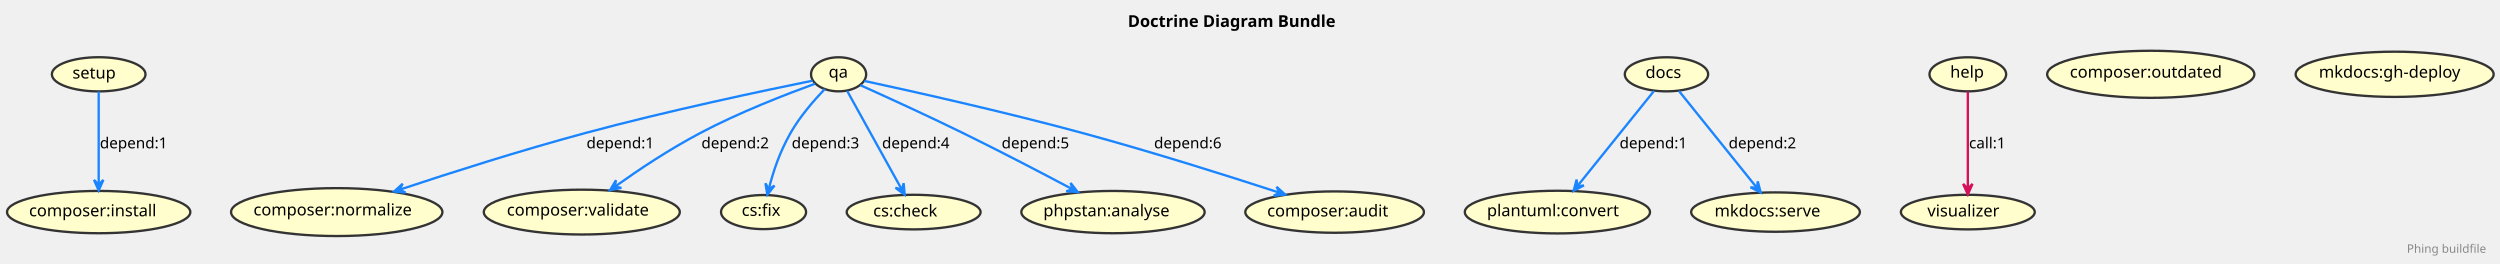
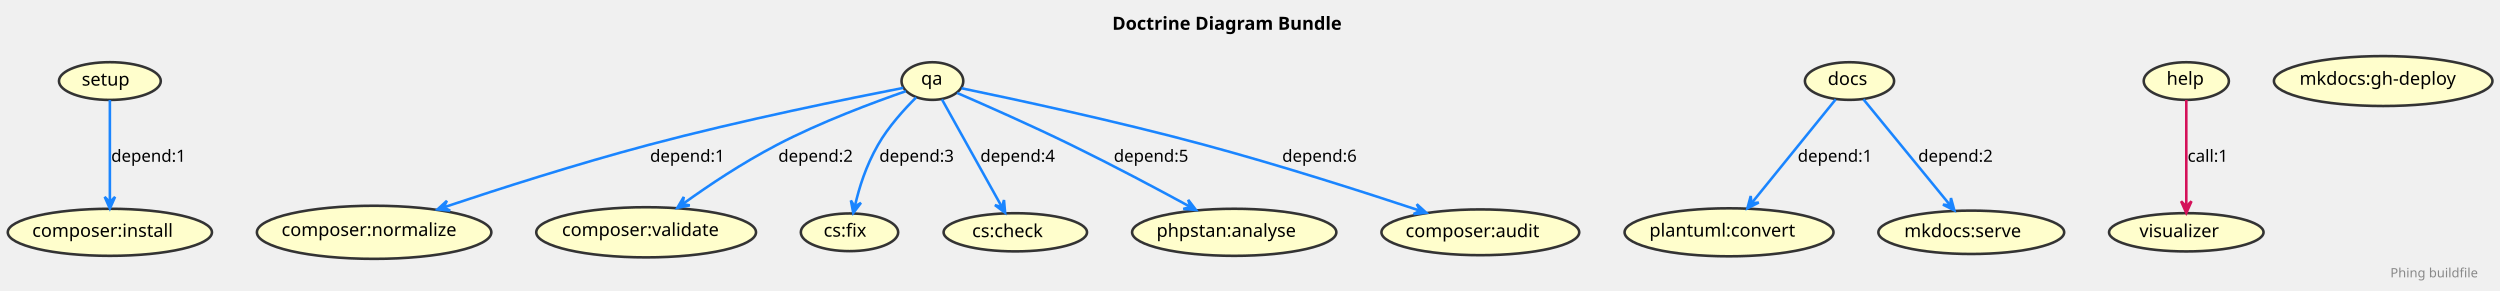
- <svg xmlns="http://www.w3.org/2000/svg" contentStyleType="text/css" height="225px" preserveAspectRatio="none" style="width:2132px;height:225px;background:#FFFFFF;" version="1.1" viewBox="0 0 2132 225" width="2132px" zoomAndPan="magnify">
+ <svg xmlns="http://www.w3.org/2000/svg" contentStyleType="text/css" data-diagram-type="DESCRIPTION" height="224px" preserveAspectRatio="none" style="width:1930px;height:224px;background:#FFFFFF;" version="1.1" viewBox="0 0 1930 224" width="1930px" zoomAndPan="magnify">
  <defs />
  <g>
-     <text fill="#000000" font-family="sans-serif" font-size="14" font-weight="bold" lengthAdjust="spacing" textLength="195" x="961.791" y="22.995">Doctrine Diagram Bundle</text>
+     <text fill="#000000" font-family="sans-serif" font-size="14" font-weight="bold" lengthAdjust="spacing" textLength="198.892" x="858.643" y="22.995">Doctrine Diagram Bundle</text>
    <g id="elem_setup">
-       <ellipse cx="84.164" cy="63.369" fill="#FFFECC" rx="39.924" ry="14.572" style="stroke:#333333;stroke-width:2.0;" />
-       <text fill="#000000" font-family="sans-serif" font-size="14" lengthAdjust="spacing" textLength="40" x="61.781" y="66.962">setup</text>
+       <ellipse cx="84.822" cy="62.572" fill="#FFFECC" rx="39.302" ry="14.565" style="stroke:#333333;stroke-width:2;" />
+       <text fill="#000000" font-family="sans-serif" font-size="14" lengthAdjust="spacing" textLength="39.156" x="63.083" y="66.107">setup</text>
    </g>
    <g id="elem_composer:install">
-       <ellipse cx="84.155" cy="180.868" fill="#FFFECC" rx="78.155" ry="18.031" style="stroke:#333333;stroke-width:2.0;" />
-       <text fill="#000000" font-family="sans-serif" font-size="14" lengthAdjust="spacing" textLength="114" x="24.766" y="184.453">composer:install</text>
+       <ellipse cx="84.817" cy="179.34" fill="#FFFECC" rx="78.817" ry="18.163" style="stroke:#333333;stroke-width:2;" />
+       <text fill="#000000" font-family="sans-serif" font-size="14" lengthAdjust="spacing" textLength="115.637" x="24.875" y="182.852">composer:install</text>
    </g>
    <g id="elem_qa">
-       <ellipse cx="715.156" cy="63.37" fill="#FFFECC" rx="23.506" ry="14.524" style="stroke:#333333;stroke-width:2.0;" />
-       <text fill="#000000" font-family="sans-serif" font-size="14" lengthAdjust="spacing" textLength="17" x="706.656" y="66.217">qa</text>
+       <ellipse cx="719.816" cy="62.571" fill="#FFFECC" rx="23.835" ry="14.524" style="stroke:#333333;stroke-width:2;" />
+       <text fill="#000000" font-family="sans-serif" font-size="14" lengthAdjust="spacing" textLength="17.466" x="711.083" y="65.417">qa</text>
    </g>
    <g id="elem_composer:normalize">
-       <ellipse cx="287.164" cy="180.87" fill="#FFFECC" rx="90.114" ry="20.423" style="stroke:#333333;stroke-width:2.0;" />
-       <text fill="#000000" font-family="sans-serif" font-size="14" lengthAdjust="spacing" textLength="142" x="216.164" y="183.716">composer:normalize</text>
+       <ellipse cx="288.816" cy="179.338" fill="#FFFECC" rx="90.506" ry="20.501" style="stroke:#333333;stroke-width:2;" />
+       <text fill="#000000" font-family="sans-serif" font-size="14" lengthAdjust="spacing" textLength="142.885" x="217.373" y="182.185">composer:normalize</text>
    </g>
    <g id="elem_composer:validate">
-       <ellipse cx="496.156" cy="180.87" fill="#FFFECC" rx="83.566" ry="19.113" style="stroke:#333333;stroke-width:2.0;" />
-       <text fill="#000000" font-family="sans-serif" font-size="14" lengthAdjust="spacing" textLength="127" x="432.252" y="183.854">composer:validate</text>
+       <ellipse cx="498.815" cy="179.334" fill="#FFFECC" rx="84.835" ry="19.367" style="stroke:#333333;stroke-width:2;" />
+       <text fill="#000000" font-family="sans-serif" font-size="14" lengthAdjust="spacing" textLength="129.944" x="433.843" y="182.181">composer:validate</text>
    </g>
    <g id="elem_cs:fix">
-       <ellipse cx="651.162" cy="180.864" fill="#FFFECC" rx="36.272" ry="14.537" style="stroke:#333333;stroke-width:2.0;" />
-       <text fill="#000000" font-family="sans-serif" font-size="14" lengthAdjust="spacing" textLength="35" x="632.536" y="184.101">cs:fix</text>
+       <ellipse cx="655.816" cy="179.334" fill="#FFFECC" rx="37.586" ry="14.547" style="stroke:#333333;stroke-width:2;" />
+       <text fill="#000000" font-family="sans-serif" font-size="14" lengthAdjust="spacing" textLength="36.812" x="635.845" y="182.703">cs:fix</text>
    </g>
    <g id="elem_cs:check">
-       <ellipse cx="779.16" cy="180.868" fill="#FFFECC" rx="57.08" ry="14.751" style="stroke:#333333;stroke-width:2.0;" />
-       <text fill="#000000" font-family="sans-serif" font-size="14" lengthAdjust="spacing" textLength="63" x="744.66" y="184.615">cs:check</text>
+       <ellipse cx="783.82" cy="179.335" fill="#FFFECC" rx="55.36" ry="14.738" style="stroke:#333333;stroke-width:2;" />
+       <text fill="#000000" font-family="sans-serif" font-size="14" lengthAdjust="spacing" textLength="60.696" x="750.472" y="183.082">cs:check</text>
    </g>
    <g id="elem_phpstan:analyse">
-       <ellipse cx="949.155" cy="180.868" fill="#FFFECC" rx="78.155" ry="18.031" style="stroke:#333333;stroke-width:2.0;" />
-       <text fill="#000000" font-family="sans-serif" font-size="14" lengthAdjust="spacing" textLength="114" x="889.766" y="184.453">phpstan:analyse</text>
+       <ellipse cx="952.818" cy="179.337" fill="#FFFECC" rx="78.848" ry="18.17" style="stroke:#333333;stroke-width:2;" />
+       <text fill="#000000" font-family="sans-serif" font-size="14" lengthAdjust="spacing" textLength="115.712" x="892.851" y="182.845">phpstan:analyse</text>
    </g>
    <g id="elem_composer:audit">
-       <ellipse cx="1138.158" cy="180.87" fill="#FFFECC" rx="76.168" ry="17.634" style="stroke:#333333;stroke-width:2.0;" />
-       <text fill="#000000" font-family="sans-serif" font-size="14" lengthAdjust="spacing" textLength="109" x="1080.658" y="184.618">composer:audit</text>
+       <ellipse cx="1142.825" cy="179.336" fill="#FFFECC" rx="76.345" ry="17.669" style="stroke:#333333;stroke-width:2;" />
+       <text fill="#000000" font-family="sans-serif" font-size="14" lengthAdjust="spacing" textLength="109.45" x="1085.1" y="183.083">composer:audit</text>
    </g>
    <g id="elem_docs">
-       <ellipse cx="1421.161" cy="63.369" fill="#FFFECC" rx="35.551" ry="14.532" style="stroke:#333333;stroke-width:2.0;" />
-       <text fill="#000000" font-family="sans-serif" font-size="14" lengthAdjust="spacing" textLength="34" x="1403.268" y="66.532">docs</text>
+       <ellipse cx="1427.816" cy="62.564" fill="#FFFECC" rx="34.436" ry="14.527" style="stroke:#333333;stroke-width:2;" />
+       <text fill="#000000" font-family="sans-serif" font-size="14" lengthAdjust="spacing" textLength="32.443" x="1411.051" y="65.61">docs</text>
    </g>
    <g id="elem_plantuml:convert">
-       <ellipse cx="1328.155" cy="180.87" fill="#FFFECC" rx="78.965" ry="18.193" style="stroke:#333333;stroke-width:2.0;" />
-       <text fill="#000000" font-family="sans-serif" font-size="14" lengthAdjust="spacing" textLength="116" x="1268.09" y="184.365">plantuml:convert</text>
+       <ellipse cx="1334.818" cy="179.339" fill="#FFFECC" rx="80.658" ry="18.532" style="stroke:#333333;stroke-width:2;" />
+       <text fill="#000000" font-family="sans-serif" font-size="14" lengthAdjust="spacing" textLength="120.114" x="1273.34" y="182.646">plantuml:convert</text>
    </g>
    <g id="elem_mkdocs:serve">
-       <ellipse cx="1514.159" cy="180.863" fill="#FFFECC" rx="71.929" ry="16.786" style="stroke:#333333;stroke-width:2.0;" />
-       <text fill="#000000" font-family="sans-serif" font-size="14" lengthAdjust="spacing" textLength="98" x="1462.159" y="184.61">mkdocs:serve</text>
+       <ellipse cx="1521.818" cy="179.333" fill="#FFFECC" rx="71.728" ry="16.746" style="stroke:#333333;stroke-width:2;" />
+       <text fill="#000000" font-family="sans-serif" font-size="14" lengthAdjust="spacing" textLength="97.467" x="1470.085" y="183.08">mkdocs:serve</text>
    </g>
    <g id="elem_help">
-       <ellipse cx="1678.159" cy="63.37" fill="#FFFECC" rx="32.699" ry="14.524" style="stroke:#333333;stroke-width:2.0;" />
-       <text fill="#000000" font-family="sans-serif" font-size="14" lengthAdjust="spacing" textLength="30" x="1663.131" y="66.228">help</text>
+       <ellipse cx="1687.824" cy="62.571" fill="#FFFECC" rx="32.885" ry="14.524" style="stroke:#333333;stroke-width:2;" />
+       <text fill="#000000" font-family="sans-serif" font-size="14" lengthAdjust="spacing" textLength="30.263" x="1672.612" y="65.448">help</text>
    </g>
    <g id="elem_visualizer">
-       <ellipse cx="1678.16" cy="180.868" fill="#FFFECC" rx="57.08" ry="14.751" style="stroke:#333333;stroke-width:2.0;" />
-       <text fill="#000000" font-family="sans-serif" font-size="14" lengthAdjust="spacing" textLength="63" x="1643.66" y="184.615">visualizer</text>
-     </g>
-     <g id="elem_composer:outdated">
-       <ellipse cx="1834.162" cy="63.367" fill="#FFFECC" rx="88.352" ry="20.07" style="stroke:#333333;stroke-width:2.0;" />
-       <text fill="#000000" font-family="sans-serif" font-size="14" lengthAdjust="spacing" textLength="138" x="1765.162" y="66.214">composer:outdated</text>
+       <ellipse cx="1687.822" cy="179.336" fill="#FFFECC" rx="59.632" ry="14.769" style="stroke:#333333;stroke-width:2;" />
+       <text fill="#000000" font-family="sans-serif" font-size="14" lengthAdjust="spacing" textLength="66.418" x="1651.613" y="183.084">visualizer</text>
    </g>
    <g id="elem_mkdocs:gh-deploy">
-       <ellipse cx="2042.156" cy="63.362" fill="#FFFECC" rx="84.426" ry="19.285" style="stroke:#333333;stroke-width:2.0;" />
-       <text fill="#000000" font-family="sans-serif" font-size="14" lengthAdjust="spacing" textLength="129" x="1977.535" y="66.251">mkdocs:gh-deploy</text>
+       <ellipse cx="1839.819" cy="62.569" fill="#FFFECC" rx="84.359" ry="19.272" style="stroke:#333333;stroke-width:2;" />
+       <text fill="#000000" font-family="sans-serif" font-size="14" lengthAdjust="spacing" textLength="128.844" x="1775.254" y="65.465">mkdocs:gh-deploy</text>
    </g>
    <g id="link_setup_composer:install">
-       <path d="M84.16,78.077 C84.16,99.107 84.16,133.327 84.16,156.417 " fill="none" id="setup-to-composer:install" style="stroke:#1A85FF;stroke-width:2.0;" />
-       <polygon fill="#1A85FF" points="84.16,162.417,88.16,153.417,84.16,157.417,80.16,153.417,84.16,162.417" style="stroke:#1A85FF;stroke-width:2.0;" />
-       <text fill="#000000" font-family="sans-serif" font-size="13" lengthAdjust="spacing" textLength="60" x="85.16" y="126.504">depend:1</text>
+       <path d="M84.82,77.177 C84.82,98.077 84.82,132.057 84.82,154.997 " fill="#FFFFFF" fill-opacity="0" id="setup-to-composer:install" style="stroke:#1A85FF;stroke-width:2;" />
+       <polygon fill="#1A85FF" points="84.82,160.997,88.82,151.997,84.82,155.997,80.82,151.997,84.82,160.997" style="stroke:#1A85FF;stroke-width:2;" />
+       <text fill="#000000" font-family="sans-serif" font-size="13" lengthAdjust="spacing" textLength="61.642" x="85.82" y="124.904">depend:1</text>
    </g>
    <g id="link_qa_composer:normalize">
-       <path d="M692.93,68.807 C653.62,76.787 569.33,94.507 499.16,113.437 C442.74,128.657 384.545,147.238 341.785,161.418 " fill="none" id="qa-to-composer:normalize" style="stroke:#1A85FF;stroke-width:2.0;" />
-       <polygon fill="#1A85FF" points="336.09,163.307,345.892,164.271,340.836,161.733,343.373,156.677,336.09,163.307" style="stroke:#1A85FF;stroke-width:2.0;" />
-       <text fill="#000000" font-family="sans-serif" font-size="13" lengthAdjust="spacing" textLength="60" x="500.16" y="126.504">depend:1</text>
+       <path d="M697.28,67.857 C657.4,75.607 571.92,92.887 500.82,111.837 C444.35,126.887 386.162,145.508 343.422,159.768 " fill="#FFFFFF" fill-opacity="0" id="qa-to-composer:normalize" style="stroke:#1A85FF;stroke-width:2;" />
+       <polygon fill="#1A85FF" points="337.73,161.667,347.533,162.613,342.473,160.084,345.001,155.024,337.73,161.667" style="stroke:#1A85FF;stroke-width:2;" />
+       <text fill="#000000" font-family="sans-serif" font-size="13" lengthAdjust="spacing" textLength="61.642" x="501.82" y="124.904">depend:1</text>
    </g>
    <g id="link_qa_composer:validate">
-       <path d="M695.01,71.427 C671.09,80.107 630.28,95.867 597.16,113.437 C569.72,127.997 545.138,144.448 525.158,158.668 " fill="none" id="qa-to-composer:validate" style="stroke:#1A85FF;stroke-width:2.0;" />
-       <polygon fill="#1A85FF" points="520.27,162.147,529.922,160.187,524.344,159.248,525.283,153.669,520.27,162.147" style="stroke:#1A85FF;stroke-width:2.0;" />
-       <text fill="#000000" font-family="sans-serif" font-size="13" lengthAdjust="spacing" textLength="60" x="598.16" y="126.504">depend:2</text>
+       <path d="M699.31,70.397 C674.97,78.837 633.44,94.227 599.82,111.837 C572.29,126.247 547.72,142.736 527.76,157.016 " fill="#FFFFFF" fill-opacity="0" id="qa-to-composer:validate" style="stroke:#1A85FF;stroke-width:2;" />
+       <polygon fill="#1A85FF" points="522.88,160.507,532.527,158.523,526.947,157.598,527.872,152.017,522.88,160.507" style="stroke:#1A85FF;stroke-width:2;" />
+       <text fill="#000000" font-family="sans-serif" font-size="13" lengthAdjust="spacing" textLength="61.642" x="600.82" y="124.904">depend:2</text>
    </g>
    <g id="link_qa_cs:fix">
-       <path d="M703.37,75.947 C694.35,85.357 682.13,99.337 674.16,113.437 C664.54,130.437 659.458,146.327 655.879,160.207 " fill="none" id="qa-to-cs:fix" style="stroke:#1A85FF;stroke-width:2.0;" />
-       <polygon fill="#1A85FF" points="654.38,166.017,660.501,158.301,655.629,161.175,652.755,156.303,654.38,166.017" style="stroke:#1A85FF;stroke-width:2.0;" />
-       <text fill="#000000" font-family="sans-serif" font-size="13" lengthAdjust="spacing" textLength="60" x="675.16" y="126.504">depend:3</text>
+       <path d="M707.28,75.217 C698.03,84.397 685.73,97.937 677.82,111.837 C668.19,128.737 663.374,144.646 660.094,158.586 " fill="#FFFFFF" fill-opacity="0" id="qa-to-cs:fix" style="stroke:#1A85FF;stroke-width:2;" />
+       <polygon fill="#1A85FF" points="658.72,164.427,664.675,156.582,659.865,159.56,656.888,154.75,658.72,164.427" style="stroke:#1A85FF;stroke-width:2;" />
+       <text fill="#000000" font-family="sans-serif" font-size="13" lengthAdjust="spacing" textLength="61.642" x="678.82" y="124.904">depend:3</text>
    </g>
    <g id="link_qa_cs:check">
-       <path d="M722.5,77.617 C734.71,99.657 756.183,138.398 768.593,160.808 " fill="none" id="qa-to-cs:check" style="stroke:#1A85FF;stroke-width:2.0;" />
-       <polygon fill="#1A85FF" points="771.5,166.057,770.639,156.246,769.078,161.683,763.641,160.121,771.5,166.057" style="stroke:#1A85FF;stroke-width:2.0;" />
-       <text fill="#000000" font-family="sans-serif" font-size="13" lengthAdjust="spacing" textLength="60" x="752.16" y="126.504">depend:4</text>
+       <path d="M727.16,76.727 C739.31,98.517 760.569,136.636 773.039,159.006 " fill="#FFFFFF" fill-opacity="0" id="qa-to-cs:check" style="stroke:#1A85FF;stroke-width:2;" />
+       <polygon fill="#1A85FF" points="775.96,164.247,775.072,154.438,773.525,159.88,768.084,158.333,775.96,164.247" style="stroke:#1A85FF;stroke-width:2;" />
+       <text fill="#000000" font-family="sans-serif" font-size="13" lengthAdjust="spacing" textLength="61.642" x="756.82" y="124.904">depend:4</text>
    </g>
    <g id="link_qa_phpstan:analyse">
-       <path d="M733.66,72.627 C754.91,82.187 790.75,98.527 821.16,113.437 C854.98,130.037 887.98,147.264 913.79,160.964 " fill="none" id="qa-to-phpstan:analyse" style="stroke:#1A85FF;stroke-width:2.0;" />
-       <polygon fill="#1A85FF" points="919.09,163.777,913.016,156.024,914.674,161.433,909.265,163.09,919.09,163.777" style="stroke:#1A85FF;stroke-width:2.0;" />
-       <text fill="#000000" font-family="sans-serif" font-size="13" lengthAdjust="spacing" textLength="60" x="854.16" y="126.504">depend:5</text>
+       <path d="M738.92,71.757 C760.46,81.087 796.43,96.977 826.82,111.837 C860.26,128.187 892.659,145.43 918.029,159.23 " fill="#FFFFFF" fill-opacity="0" id="qa-to-phpstan:analyse" style="stroke:#1A85FF;stroke-width:2;" />
+       <polygon fill="#1A85FF" points="923.3,162.097,917.305,154.283,918.908,159.708,913.483,161.31,923.3,162.097" style="stroke:#1A85FF;stroke-width:2;" />
+       <text fill="#000000" font-family="sans-serif" font-size="13" lengthAdjust="spacing" textLength="61.642" x="859.82" y="124.904">depend:5</text>
    </g>
    <g id="link_qa_composer:audit">
-       <path d="M737.14,69.037 C775.22,77.247 855.85,95.127 923.16,113.437 C983.66,129.907 1047.105,149.978 1090.275,164.048 " fill="none" id="qa-to-composer:audit" style="stroke:#1A85FF;stroke-width:2.0;" />
-       <polygon fill="#1A85FF" points="1095.98,165.907,1088.662,159.315,1091.226,164.357,1086.184,166.921,1095.98,165.907" style="stroke:#1A85FF;stroke-width:2.0;" />
-       <text fill="#000000" font-family="sans-serif" font-size="13" lengthAdjust="spacing" textLength="60" x="984.16" y="126.504">depend:6</text>
+       <path d="M742.33,68.147 C780.93,76.137 862.11,93.517 929.82,111.837 C989.84,128.077 1052.624,148.21 1095.364,162.37 " fill="#FFFFFF" fill-opacity="0" id="qa-to-composer:audit" style="stroke:#1A85FF;stroke-width:2;" />
+       <polygon fill="#1A85FF" points="1101.06,164.257,1093.775,157.629,1096.314,162.684,1091.259,165.224,1101.06,164.257" style="stroke:#1A85FF;stroke-width:2;" />
+       <text fill="#000000" font-family="sans-serif" font-size="13" lengthAdjust="spacing" textLength="61.642" x="989.82" y="124.904">depend:6</text>
    </g>
    <g id="link_docs_plantuml:convert">
-       <path d="M1410.49,77.617 C1393.6,98.597 1364.463,134.774 1345.773,157.984 " fill="none" id="docs-to-plantuml:convert" style="stroke:#1A85FF;stroke-width:2.0;" />
-       <polygon fill="#1A85FF" points="1342.01,162.657,1350.77,158.156,1345.146,158.762,1344.539,153.138,1342.01,162.657" style="stroke:#1A85FF;stroke-width:2.0;" />
-       <text fill="#000000" font-family="sans-serif" font-size="13" lengthAdjust="spacing" textLength="60" x="1381.16" y="126.504">depend:1</text>
+       <path d="M1417.15,76.727 C1400.35,97.457 1371.518,133.046 1352.768,156.176 " fill="#FFFFFF" fill-opacity="0" id="docs-to-plantuml:convert" style="stroke:#1A85FF;stroke-width:2;" />
+       <polygon fill="#1A85FF" points="1348.99,160.837,1357.765,156.364,1352.139,156.953,1351.55,151.327,1348.99,160.837" style="stroke:#1A85FF;stroke-width:2;" />
+       <text fill="#000000" font-family="sans-serif" font-size="13" lengthAdjust="spacing" textLength="61.642" x="1387.82" y="124.904">depend:1</text>
    </g>
    <g id="link_docs_mkdocs:serve">
-       <path d="M1431.82,77.617 C1449.09,99.067 1479.337,136.624 1497.777,159.524 " fill="none" id="docs-to-mkdocs:serve" style="stroke:#1A85FF;stroke-width:2.0;" />
-       <polygon fill="#1A85FF" points="1501.54,164.197,1499.011,154.678,1498.404,160.303,1492.78,159.696,1501.54,164.197" style="stroke:#1A85FF;stroke-width:2.0;" />
-       <text fill="#000000" font-family="sans-serif" font-size="13" lengthAdjust="spacing" textLength="60" x="1474.16" y="126.504">depend:2</text>
+       <path d="M1438.6,76.727 C1455.96,97.927 1486.249,134.905 1504.959,157.755 " fill="#FFFFFF" fill-opacity="0" id="docs-to-mkdocs:serve" style="stroke:#1A85FF;stroke-width:2;" />
+       <polygon fill="#1A85FF" points="1508.76,162.397,1506.153,152.899,1505.592,158.528,1499.963,157.968,1508.76,162.397" style="stroke:#1A85FF;stroke-width:2;" />
+       <text fill="#000000" font-family="sans-serif" font-size="13" lengthAdjust="spacing" textLength="61.642" x="1480.82" y="124.904">depend:2</text>
    </g>
    <g id="link_help_visualizer">
-       <path d="M1678.16,78.077 C1678.16,100.177 1678.16,137.497 1678.16,159.817 " fill="none" id="help-to-visualizer" style="stroke:#D41159;stroke-width:2.0;" />
-       <polygon fill="#D41159" points="1678.16,165.817,1682.16,156.817,1678.16,160.817,1674.16,156.817,1678.16,165.817" style="stroke:#D41159;stroke-width:2.0;" />
-       <text fill="#000000" font-family="sans-serif" font-size="13" lengthAdjust="spacing" textLength="33" x="1679.16" y="126.504">call:1</text>
+       <path d="M1687.82,77.177 C1687.82,99.147 1687.82,136.197 1687.82,158.377 " fill="#FFFFFF" fill-opacity="0" id="help-to-visualizer" style="stroke:#D41159;stroke-width:2;" />
+       <polygon fill="#D41159" points="1687.82,164.377,1691.82,155.377,1687.82,159.377,1683.82,155.377,1687.82,164.377" style="stroke:#D41159;stroke-width:2;" />
+       <text fill="#000000" font-family="sans-serif" font-size="13" lengthAdjust="spacing" textLength="34.988" x="1688.82" y="124.904">call:1</text>
    </g>
-     <text fill="#888888" font-family="sans-serif" font-size="10" lengthAdjust="spacing" textLength="66" x="2052.582" y="215.575">Phing buildfile</text>
+     <text fill="#888888" font-family="sans-serif" font-size="10" lengthAdjust="spacing" textLength="70.83" x="1845.347" y="214.121">Phing buildfile</text>
  </g>
</svg>
